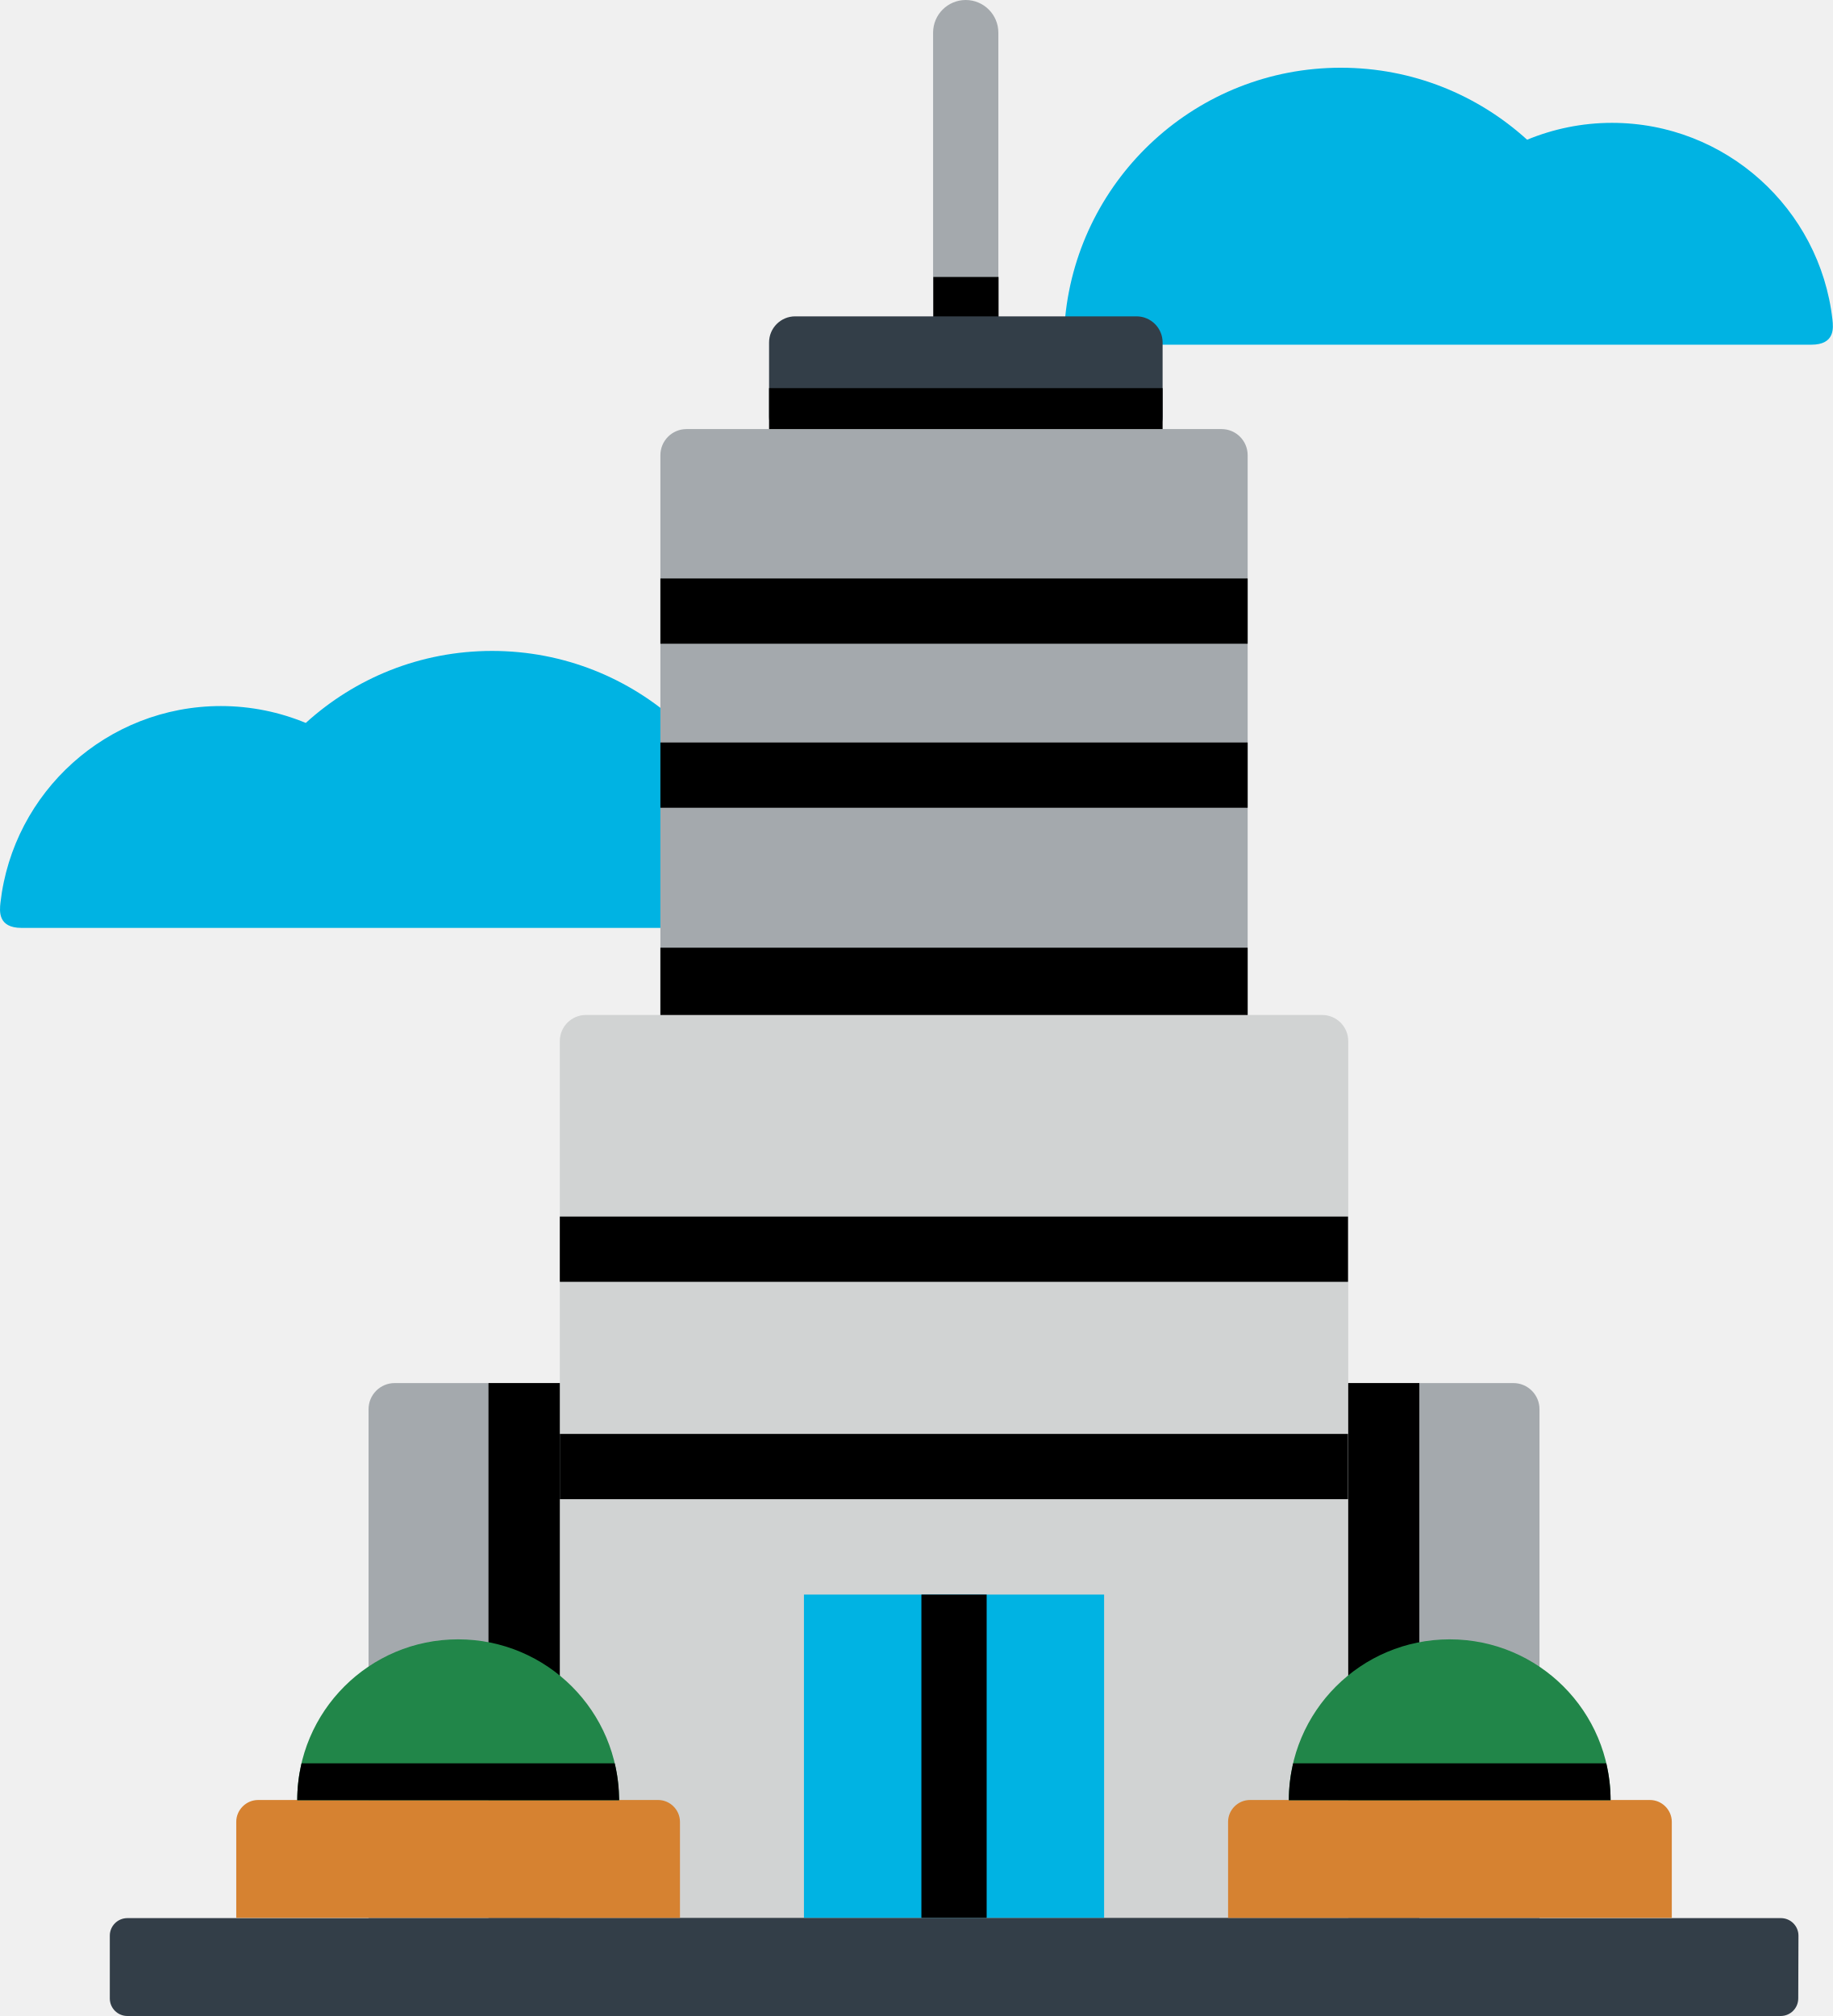
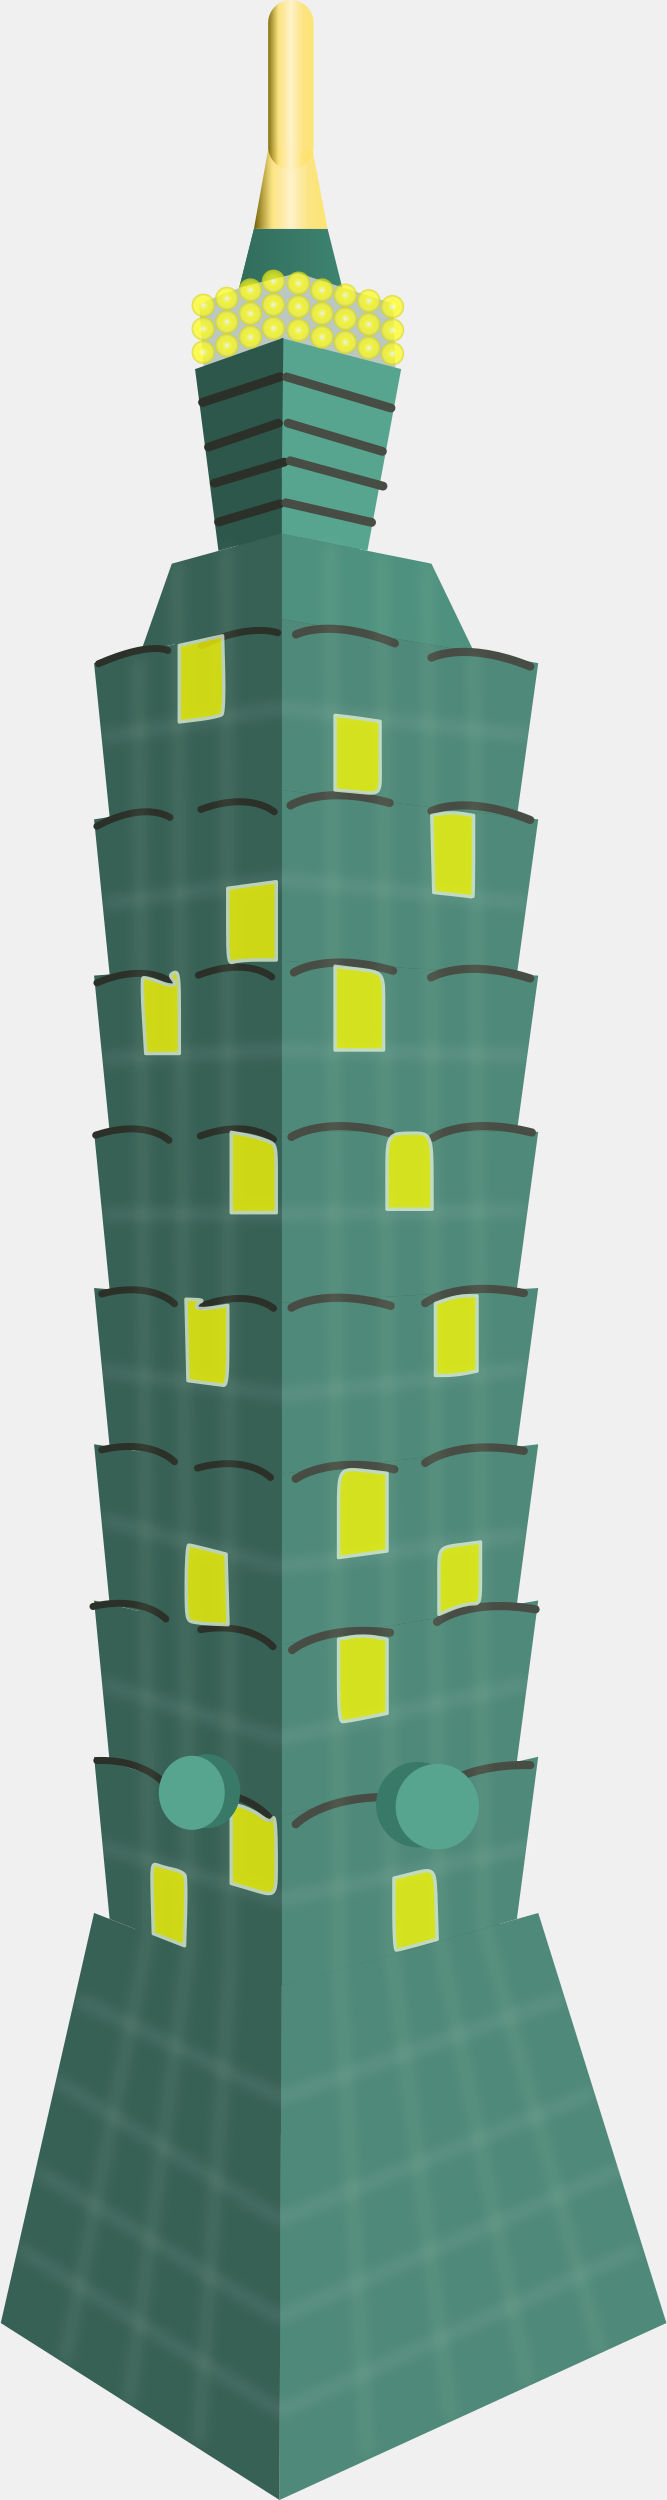
- <svg xmlns="http://www.w3.org/2000/svg" width="127.28" height="140" viewBox="0 0 162.919 179.2" class="prefix__icon">
-   <path d="M136.84 125.26c0-1.28-1.04-2.32-2.32-2.32H35.08c-1.28 0-2.32 1.04-2.32 2.32v47.26c0 1.28 1.04 2.32 2.32 2.32h99.44c1.28 0 2.32-1.04 2.32-2.32z" fill="#a4a9ad" />
-   <path d="M43.42 122.94h82.74v47.54H43.42z" />
-   <path d="M43.74 57.86c-6.38 0-12.18 2.42-16.56 6.4-2.32-.96-4.88-1.5-7.54-1.5-10.12 0-18.48 7.64-19.6 17.48-.08.74-.24 2.24 1.88 2.24h64.44c1.28 0 1.96-1.64 1.88-2.44-1.22-12.46-11.72-22.18-24.5-22.18zm75.44-51.84c6.38 0 12.18 2.42 16.56 6.4 2.32-.96 4.88-1.5 7.54-1.5 10.12 0 18.48 7.64 19.6 17.48.08.74.24 2.24-1.88 2.24H96.56c-1.28 0-1.96-1.64-1.88-2.44 1.24-12.46 11.74-22.18 24.5-22.18z" fill="#00b3e3" />
-   <path d="M85.84 34c-1.6 0-2.9-1.3-2.9-2.9V2.9c0-1.6 1.3-2.9 2.9-2.9 1.6 0 2.9 1.3 2.9 2.9v28.2c0 1.6-1.28 2.9-2.9 2.9z" fill="#a4a9ad" />
-   <path d="M82.96 24.62h5.8v6.46h-5.8z" />
-   <path d="M103.34 30.44c0-1.28-1.04-2.32-2.32-2.32H70.68c-1.28 0-2.32 1.04-2.32 2.32v6.6c0 1.28 1.04 2.32 2.32 2.32h30.34c1.28 0 2.32-1.04 2.32-2.32z" fill="#333e48" />
-   <path d="M68.36 34.5h34.98v4.84H68.36z" />
-   <path d="M110.9 40.46c0-1.28-1.04-2.32-2.32-2.32H61.02c-1.28 0-2.32 1.04-2.32 2.32v50.4c0 1.28 1.04 2.32 2.32 2.32h47.56c1.28 0 2.32-1.04 2.32-2.32z" fill="#a4a9ad" />
-   <path d="M58.7 84.24h52.2v8.96H58.7z" />
-   <path d="M119.84 170.48V92.54c0-1.28-1.04-2.32-2.32-2.32H52.08c-1.28 0-2.32 1.04-2.32 2.32v77.94z" fill="#d1d3d3" />
-   <path d="M71.46 141.74h26.68v28.74H71.46z" fill="#00b3e3" />
-   <path d="M81.9 141.74h5.8v28.74h-5.8z" />
-   <path d="M159.84 177.64c0 .86-.7 1.56-1.56 1.56H11.32c-.86 0-1.56-.7-1.56-1.56v-5.58c0-.86.7-1.56 1.56-1.56H158.3c.86 0 1.56.7 1.56 1.56z" fill="#333e48" />
-   <path d="M49.76 108.14h70.06v5.8H49.76zm0 19.32h70.06v5.8H49.76zM58.7 66h52.2v5.8H58.7zm0-14.58h52.2v5.8H58.7z" />
-   <path d="M60.44 170.48v-8.54c0-1.06-.88-1.94-1.94-1.94H22.94c-1.06 0-1.94.88-1.94 1.94v8.54z" fill="#d68231" />
-   <path d="M55.02 160.02c0-7.9-6.4-14.3-14.3-14.3s-14.3 6.4-14.3 14.3z" fill="#218649" />
-   <path d="M54.64 156.74H26.8c-.24 1.06-.38 2.14-.38 3.28h28.62c-.02-1.14-.14-2.22-.4-3.28z" />
-   <path d="M109.16 170.48v-8.54c0-1.06.88-1.94 1.94-1.94h35.56c1.06 0 1.94.88 1.94 1.94v8.54z" fill="#d68231" />
-   <path d="M114.56 160.02c0-7.9 6.4-14.3 14.3-14.3s14.3 6.4 14.3 14.3z" fill="#218649" />
-   <path d="M114.94 156.74h27.84c.24 1.06.38 2.14.38 3.28h-28.6c0-1.14.14-2.22.38-3.28z" />
+ <svg xmlns="http://www.w3.org/2000/svg" xmlns:xlink="http://www.w3.org/1999/xlink" id="svg6640" viewBox="0 0 56.584 212.274" version="1.1" width="60.356" height="226.425">
+   <defs id="defs6642">
+     <linearGradient id="linearGradient6153">
+       <stop style="stop-color:#326c5c;stop-opacity:1;" offset="0" id="stop6149" />
+       <stop style="stop-color:#326c5c;stop-opacity:0;" offset="1" id="stop6151" />
+     </linearGradient>
+     <filter id="filter10650" style="color-interpolation-filters:sRGB" x="-0.029" y="-0.009" width="1.058" height="1.018">
+       <feGaussianBlur id="feGaussianBlur10652" stdDeviation="2.149" />
+     </filter>
+     <linearGradient id="linearGradient4381">
+       <stop id="stop4383" style="stop-color:#ff01ff" offset="0" />
+       <stop id="stop4391" style="stop-color:#ffc3ff" offset=".445" />
+       <stop id="stop4385" style="stop-color:#ff00ff" offset="1" />
+     </linearGradient>
+     <linearGradient id="linearGradient5309">
+       <stop id="stop5311" style="stop-color:#705d00" offset="0" />
+       <stop id="stop5313" style="stop-color:#fde275;stop-opacity:.89" offset=".25" />
+       <stop id="stop5315" style="stop-color:#fff2cb" offset=".5" />
+       <stop id="stop5317" style="stop-color:#fde275;stop-opacity:.89" offset=".75" />
+       <stop id="stop5319" style="stop-color:#ffe35f;stop-opacity:.866" offset="1" />
+     </linearGradient>
+     <linearGradient id="linearGradient5130">
+       <stop id="stop5132" style="stop-color:#ffffff" offset="0" />
+       <stop id="stop5134" style="stop-color:#ffff4e" offset=".25" />
+       <stop id="stop5136" style="stop-color:#ffff00" offset=".5" />
+       <stop id="stop5138" style="stop-color:#fffc2a;stop-opacity:.89" offset=".75" />
+       <stop id="stop5140" style="stop-color:#d4d400" offset="1" />
+     </linearGradient>
+     <linearGradient id="linearGradient7360">
+       <stop id="stop7362" style="stop-color:#ff00ff" offset="0" />
+       <stop id="stop7364" style="stop-color:#ffc3ff" offset=".445" />
+       <stop id="stop7366" style="stop-color:#ff00ff" offset="1" />
+     </linearGradient>
+     <radialGradient id="radialGradient8806" xlink:href="#linearGradient5130" gradientUnits="userSpaceOnUse" cy="243.01" cx="787.26" r="6.771" gradientTransform="matrix(0.147085,0,0,0.147085,-11.4918,-385.0869)" />
+     <linearGradient id="linearGradient9367" y2="165.17" gradientUnits="userSpaceOnUse" x2="304.62" gradientTransform="matrix(0.25,0,0,0.25,37.5057,285.3394)" y1="165.17" x1="289.22">
+       <stop id="stop7960" style="stop-color:#ffff00" offset="0" />
+       <stop id="stop7962" style="stop-color:#ffff00;stop-opacity:0" offset="1" />
+     </linearGradient>
+     <linearGradient id="linearGradient9369" y2="131.81" xlink:href="#linearGradient5309" spreadMethod="repeat" gradientUnits="userSpaceOnUse" x2="612.41" gradientTransform="matrix(0.16394,0.00338375,-0.0051115,0.10853,14.0607,310.2539)" y1="132.59" x1="587.42" />
+     <linearGradient id="linearGradient9563" y2="200.1" xlink:href="#linearGradient5309" gradientUnits="userSpaceOnUse" x2="309.38" gradientTransform="matrix(0.25,0,0,0.25,37.5057,285.3394)" y1="200.1" x1="284.38" />
+     <linearGradient xlink:href="#linearGradient6153" id="linearGradient6155" x1="83.412" y1="88.725" x2="118.412" y2="88.725" gradientUnits="userSpaceOnUse" gradientTransform="matrix(0.25,0,0,0.25,86.4982,319.1794)" />
+     <radialGradient xlink:href="#linearGradient5130" id="radialGradient6279" gradientUnits="userSpaceOnUse" cx="787.26" cy="243.01" r="6.771" gradientTransform="matrix(0.147085,0,0,0.147085,-3.411797,-379.2244)" />
+     <radialGradient xlink:href="#linearGradient5130" id="radialGradient6281" gradientUnits="userSpaceOnUse" cx="787.26" cy="243.01" r="6.771" gradientTransform="matrix(0.147085,0,0,0.147085,-3.411797,-381.2169)" />
+     <radialGradient xlink:href="#linearGradient5130" id="radialGradient6283" gradientUnits="userSpaceOnUse" cx="787.26" cy="243.01" r="6.771" gradientTransform="matrix(0.147085,0,0,0.147085,-3.411797,-383.2094)" />
+     <radialGradient xlink:href="#linearGradient5130" id="radialGradient6285" gradientUnits="userSpaceOnUse" cx="787.26" cy="243.01" r="6.771" gradientTransform="matrix(0.147085,0,0,0.147085,-1.419297,-379.8069)" />
+     <radialGradient xlink:href="#linearGradient5130" id="radialGradient6287" gradientUnits="userSpaceOnUse" cx="787.26" cy="243.01" r="6.771" gradientTransform="matrix(0.147085,0,0,0.147085,-1.419297,-381.7994)" />
+     <radialGradient xlink:href="#linearGradient5130" id="radialGradient6289" gradientUnits="userSpaceOnUse" cx="787.26" cy="243.01" r="6.771" gradientTransform="matrix(0.147085,0,0,0.147085,-1.419297,-383.7919)" />
+     <radialGradient xlink:href="#linearGradient5130" id="radialGradient6291" gradientUnits="userSpaceOnUse" cx="787.26" cy="243.01" r="6.771" gradientTransform="matrix(0.147085,0,0,0.147085,0.573203,-380.2469)" />
+     <radialGradient xlink:href="#linearGradient5130" id="radialGradient6293" gradientUnits="userSpaceOnUse" cx="787.26" cy="243.01" r="6.771" gradientTransform="matrix(0.147085,0,0,0.147085,0.573203,-382.2394)" />
+     <radialGradient xlink:href="#linearGradient5130" id="radialGradient6295" gradientUnits="userSpaceOnUse" cx="787.26" cy="243.01" r="6.771" gradientTransform="matrix(0.147085,0,0,0.147085,0.573203,-384.2319)" />
+     <radialGradient xlink:href="#linearGradient5130" id="radialGradient6297" gradientUnits="userSpaceOnUse" cx="787.26" cy="243.01" r="6.771" gradientTransform="matrix(0.147085,0,0,0.147085,2.565703,-380.7244)" />
+     <radialGradient xlink:href="#linearGradient5130" id="radialGradient6299" gradientUnits="userSpaceOnUse" cx="787.26" cy="243.01" r="6.771" gradientTransform="matrix(0.147085,0,0,0.147085,2.565703,-382.7169)" />
+     <radialGradient xlink:href="#linearGradient5130" id="radialGradient6301" gradientUnits="userSpaceOnUse" cx="787.26" cy="243.01" r="6.771" gradientTransform="matrix(0.147085,0,0,0.147085,2.565703,-384.7094)" />
+     <radialGradient xlink:href="#linearGradient5130" id="radialGradient6303" gradientUnits="userSpaceOnUse" cx="787.26" cy="243.01" r="6.771" gradientTransform="matrix(0.147085,0,0,0.147085,4.565703,-381.2244)" />
+     <radialGradient xlink:href="#linearGradient5130" id="radialGradient6305" gradientUnits="userSpaceOnUse" cx="787.26" cy="243.01" r="6.771" gradientTransform="matrix(0.147085,0,0,0.147085,4.565703,-383.2169)" />
+     <radialGradient xlink:href="#linearGradient5130" id="radialGradient6307" gradientUnits="userSpaceOnUse" cx="787.26" cy="243.01" r="6.771" gradientTransform="matrix(0.147085,0,0,0.147085,4.565703,-385.2094)" />
+     <radialGradient xlink:href="#linearGradient5130" id="radialGradient6309" gradientUnits="userSpaceOnUse" cx="787.26" cy="243.01" r="6.771" gradientTransform="matrix(0.147085,0,0,0.147085,-5.534297,-379.0619)" />
+     <radialGradient xlink:href="#linearGradient5130" id="radialGradient6311" gradientUnits="userSpaceOnUse" cx="787.26" cy="243.01" r="6.771" gradientTransform="matrix(0.147085,0,0,0.147085,-5.534297,-381.0544)" />
+     <radialGradient xlink:href="#linearGradient5130" id="radialGradient6313" gradientUnits="userSpaceOnUse" cx="787.26" cy="243.01" r="6.771" gradientTransform="matrix(0.147085,0,0,0.147085,-5.534297,-383.0469)" />
+     <radialGradient xlink:href="#linearGradient5130" id="radialGradient6315" gradientUnits="userSpaceOnUse" cx="787.26" cy="243.01" r="6.771" gradientTransform="matrix(0.147085,0,0,0.147085,-7.491797,-379.8069)" />
+     <radialGradient xlink:href="#linearGradient5130" id="radialGradient6317" gradientUnits="userSpaceOnUse" cx="787.26" cy="243.01" r="6.771" gradientTransform="matrix(0.147085,0,0,0.147085,-7.491797,-381.7994)" />
+     <radialGradient xlink:href="#linearGradient5130" id="radialGradient6319" gradientUnits="userSpaceOnUse" cx="787.26" cy="243.01" r="6.771" gradientTransform="matrix(0.147085,0,0,0.147085,-7.491797,-383.7919)" />
+     <radialGradient xlink:href="#linearGradient5130" id="radialGradient6321" gradientUnits="userSpaceOnUse" cx="787.26" cy="243.01" r="6.771" gradientTransform="matrix(0.147085,0,0,0.147085,-9.491797,-380.5219)" />
+     <radialGradient xlink:href="#linearGradient5130" id="radialGradient6323" gradientUnits="userSpaceOnUse" cx="787.26" cy="243.01" r="6.771" gradientTransform="matrix(0.147085,0,0,0.147085,-9.491797,-382.5144)" />
+     <radialGradient xlink:href="#linearGradient5130" id="radialGradient6325" gradientUnits="userSpaceOnUse" cx="787.26" cy="243.01" r="6.771" gradientTransform="matrix(0.147085,0,0,0.147085,-9.491797,-384.5044)" />
+     <radialGradient xlink:href="#linearGradient5130" id="radialGradient6327" gradientUnits="userSpaceOnUse" cx="787.26" cy="243.01" r="6.771" gradientTransform="matrix(0.147085,0,0,0.147085,-11.4918,-381.1019)" />
+     <radialGradient xlink:href="#linearGradient5130" id="radialGradient6329" gradientUnits="userSpaceOnUse" cx="787.26" cy="243.01" r="6.771" gradientTransform="matrix(0.147085,0,0,0.147085,-11.4918,-383.0944)" />
+   </defs>
+   <g id="g6277" transform="translate(-87.03917,-319.4356)">
+     <g id="g6451">
+       <path style="fill:#386156;fill-opacity:1;stroke:none;stroke-width:0.234px;stroke-linecap:butt;stroke-linejoin:miter;stroke-opacity:1" d="m 111.632,358.837 -12.841,20.195 0.11,100.425 -1.756,21.951 33.146,-1.756 -1.098,-21.951 -0.659,-37.975 2.305,-34.902 -0.988,-8.78 0.659,-15.695 -6.036,-8.341 -8.561,-7.354 0.988,-10.427 z" id="path6137" />
+       <path id="path5428" d="m 108.601,338.861 -1.25,5 h 3.75 5 l -1.25,-5" style="fill:#3d8470;fill-opacity:1;stroke-width:0.25" />
+       <path style="fill:url(#linearGradient6155);fill-opacity:1;stroke-width:0.25" d="m 108.601,338.861 -1.25,5 h 3.75 5 l -1.25,-5" id="path6139" />
+       <path style="fill:#bac7c3;fill-opacity:1;stroke:none;stroke-width:0.234px;stroke-linecap:butt;stroke-linejoin:miter;stroke-opacity:1" d="m 107.571,343.8 -3.622,1.427 0.439,6.256 6.585,-2.085 9.658,2.085 -0.22,-6.256 -8.108,-2.615 z" id="path6135" />
+       <path id="path5356" d="m 114.851,338.861 -1.25,-6.598 -3.75,-0.392 -1.25,6.99" style="fill:url(#linearGradient9563);stroke-width:0.25" />
+       <path id="path3965" d="m 110.89,488.079 21.851,-6.218 10.882,34.82 -32.853,15.028 z" style="color:#000000;fill:#4f8979;fill-opacity:1;stroke-width:0.25" />
+       <path id="path3967" d="m 110.978,473.572 21.763,-4.974 -1.814,13.783 -19.95,5.7 z" style="color:#000000;fill:#4f8979;fill-opacity:1;stroke-width:0.25" />
+       <path id="path3215" style="color:#000000;fill:#4f8979;fill-opacity:1;stroke-width:0.25" d="m 110.978,459.062 21.763,-3.731 -1.814,13.68 -19.95,4.56 z" />
+       <path id="path3217" d="m 110.978,444.554 21.763,-2.487 -1.814,13.576 -19.95,3.42 z" style="color:#000000;fill:#4f8979;fill-opacity:1;stroke-width:0.25" />
+       <path id="path3103" style="color:#000000;fill:#4f8979;fill-opacity:1;stroke-width:0.25" d="m 110.978,430.047 21.763,-1.244 -1.814,13.472 -19.95,2.28 z" />
+       <path id="path3105" d="m 110.978,415.537 h 21.763 l -1.814,13.369 -19.95,1.14 z" style="color:#000000;fill:#4f8979;fill-opacity:1;stroke-width:0.25" />
+       <path id="path3093" style="color:#000000;fill:#4e917e;fill-opacity:1;stroke-width:0.25" d="m 110.978,364.757 12.695,2.539 3.627,7.513 -16.322,-2.798 z" />
+       <path id="path3095" d="m 110.87,348.124 10.232,2.65 -2.869,15.435 -7.254,-1.451 z" style="color:#000000;fill:#58a58f;fill-opacity:1;stroke-width:0.25" />
+       <path id="path3894" style="color:#000000;fill:#4f8979;fill-opacity:1;stroke-width:0.25" d="m 110.978,401.029 21.763,1.244 -1.814,13.265 h -19.95 z" />
+       <path id="path3986" d="m 110.978,386.519 21.763,2.487 -1.814,13.162 -19.95,-1.14 z" style="color:#000000;fill:#4f8979;fill-opacity:1;stroke-width:0.25" />
+       <path id="path3988" style="color:#000000;fill:#4f8979;fill-opacity:1;stroke-width:0.25" d="m 110.978,372.012 21.763,3.731 -1.814,13.058 -19.95,-2.28 z" />
+       <path id="path3068" style="color:#000000;fill:#386156;fill-opacity:1;stroke-width:0.25" d="m 110.934,488.082 -15.908,-6.22 -7.922,34.822 23.666,15.025 z" />
+       <path id="path3070" style="color:#000000;fill:#386156;fill-opacity:1;stroke-width:0.25" d="m 110.87,473.572 -15.844,-4.974 1.32,13.783 14.524,5.7 z" />
+       <path id="path3072" d="m 110.87,459.064 -15.844,-3.731 1.32,13.68 14.524,4.56 z" style="color:#000000;fill:#386156;fill-opacity:1;stroke-width:0.25" />
+       <path id="path3074" style="color:#000000;fill:#386156;fill-opacity:1;stroke-width:0.25" d="m 110.87,444.554 -15.844,-2.487 1.32,13.576 14.524,3.42 z" />
+       <path id="path3076" d="m 110.87,430.047 -15.844,-1.244 1.32,13.472 14.524,2.28 z" style="color:#000000;fill:#386156;fill-opacity:1;stroke-width:0.25" />
+       <path id="path3078" style="color:#000000;fill:#386156;fill-opacity:1;stroke-width:0.25" d="M 110.87,415.537 H 95.025 l 1.32,13.369 14.524,1.14 z" />
+       <path id="path3080" d="m 110.87,364.757 -9.242,2.539 -2.641,7.513 11.883,-2.798 z" style="color:#000000;fill:#386156;fill-opacity:1;stroke-width:0.25" />
+       <path id="path3082" style="color:#000000;fill:#2d574b;fill-opacity:1;stroke-width:0.25" d="m 111.101,348.117 -7.5,2.658 1.987,15.434 5.328,-1.464 z" />
+       <path id="path3086" d="m 110.87,401.029 -15.844,1.244 1.32,13.265 h 14.524 z" style="color:#000000;fill:#386156;fill-opacity:1;stroke-width:0.25" />
+       <path id="path3088" style="color:#000000;fill:#386156;fill-opacity:1;stroke-width:0.25" d="m 110.87,386.519 -15.844,2.487 1.32,13.162 14.524,-1.14 z" />
+       <path id="path3090" d="m 110.87,372.012 -15.844,3.731 1.32,13.058 14.524,-2.28 z" style="color:#000000;fill:#386156;fill-opacity:1;stroke-width:0.25" />
+       <path id="path4379" style="fill:none;stroke:#474d44;stroke-width:0.697;stroke-linecap:round;stroke-linejoin:round;stroke-opacity:1" d="m 112.156,474.329 c 0,0 2.256,-2.436 8.146,-2.301" />
+       <path id="path4393" d="m 123.926,471.612 c 0,0 2.256,-2.436 8.146,-2.301" style="fill:none;stroke:#474d44;stroke-width:0.697;stroke-linecap:round;stroke-linejoin:round;stroke-opacity:1" />
+       <path id="path4397" style="fill:none;stroke:#474d44;stroke-width:0.697;stroke-linecap:round;stroke-linejoin:round;stroke-opacity:1" d="m 124.153,457.152 c 0,0 2.538,-2.079 8.356,-1.069" />
+       <path id="path4401" d="m 111.848,459.539 c 0,0 2.452,-2.199 8.305,-1.472" style="fill:none;stroke:#474d44;stroke-width:0.697;stroke-linecap:round;stroke-linejoin:round;stroke-opacity:1" />
+       <path id="path4405" style="fill:none;stroke:#474d44;stroke-width:0.697;stroke-linecap:round;stroke-linejoin:round;stroke-opacity:1" d="m 112.143,445.002 c 0,0 2.591,-1.999 8.38,-0.808" />
+       <path id="path4409" d="m 123.151,443.652 c 0,0 2.547,-2.065 8.361,-1.023" style="fill:none;stroke:#474d44;stroke-width:0.697;stroke-linecap:round;stroke-linejoin:round;stroke-opacity:1" />
+       <path id="path4413" style="fill:none;stroke:#474d44;stroke-width:0.697;stroke-linecap:round;stroke-linejoin:round;stroke-opacity:1" d="m 123.143,430.084 c 0,0 2.583,-2.012 8.377,-0.85" />
+       <path id="path4417" d="m 111.793,430.469 c 0,0 2.714,-1.794 8.412,-0.159" style="fill:none;stroke:#474d44;stroke-width:0.697;stroke-linecap:round;stroke-linejoin:round;stroke-opacity:1" />
+       <path id="path4421" style="fill:none;stroke:#474d44;stroke-width:0.697;stroke-linecap:round;stroke-linejoin:round;stroke-opacity:1" d="m 111.796,415.969 c 0,0 2.688,-1.84 8.408,-0.303" />
+       <path id="path4425" d="m 123.796,416.037 c 0,0 2.663,-1.883 8.403,-0.439" style="fill:none;stroke:#474d44;stroke-width:0.697;stroke-linecap:round;stroke-linejoin:round;stroke-opacity:1" />
+       <path id="path4429" style="fill:none;stroke:#474d44;stroke-width:0.697;stroke-linecap:round;stroke-linejoin:round;stroke-opacity:1" d="m 123.643,402.432 c 0,0 2.756,-1.715 8.412,0.084" />
+       <path id="path4433" d="m 111.998,402.004 c 0,0 2.717,-1.789 8.412,-0.144" style="fill:none;stroke:#474d44;stroke-width:0.697;stroke-linecap:round;stroke-linejoin:round;stroke-opacity:1" />
+       <path id="path4437" style="fill:none;stroke:#474d44;stroke-width:0.697;stroke-linecap:round;stroke-linejoin:round;stroke-opacity:1" d="m 111.708,387.827 c 0,0 2.682,-1.81 8.412,-0.212" />
+       <path id="path4441" d="m 123.676,388.304 c 0,0 2.864,-1.489 8.384,0.759" style="fill:none;stroke:#474d44;stroke-width:0.697;stroke-linecap:round;stroke-linejoin:round;stroke-opacity:1" />
+       <path id="path7612" d="m 109.994,473.879 c 0,0 -1.669,-2.409 -6.025,-2.274" style="fill:none;stroke:#2b3129;stroke-width:0.596;stroke-linecap:round;stroke-linejoin:round;stroke-opacity:1" />
+       <path id="path7614" style="fill:none;stroke:#2b3129;stroke-width:0.596;stroke-linecap:round;stroke-linejoin:round;stroke-opacity:1" d="m 101.287,471.194 c 0,0 -1.669,-2.409 -6.025,-2.274" />
+       <path id="path7616" d="m 101.119,456.899 c 0,0 -1.877,-2.055 -6.181,-1.057" style="fill:none;stroke:#2b3129;stroke-width:0.596;stroke-linecap:round;stroke-linejoin:round;stroke-opacity:1" />
+       <path id="path7618" style="fill:none;stroke:#2b3129;stroke-width:0.596;stroke-linecap:round;stroke-linejoin:round;stroke-opacity:1" d="m 110.222,459.259 c 0,0 -1.813,-2.174 -6.143,-1.455" />
+       <path id="path7620" d="m 110.003,444.887 c 0,0 -1.917,-1.976 -6.199,-0.799" style="fill:none;stroke:#2b3129;stroke-width:0.596;stroke-linecap:round;stroke-linejoin:round;stroke-opacity:1" />
+       <path id="path7622" style="fill:none;stroke:#2b3129;stroke-width:0.596;stroke-linecap:round;stroke-linejoin:round;stroke-opacity:1" d="m 101.861,443.554 c 0,0 -1.884,-2.041 -6.184,-1.012" />
+       <path id="path7624" d="m 101.867,430.144 c 0,0 -1.911,-1.988 -6.196,-0.84" style="fill:none;stroke:#2b3129;stroke-width:0.596;stroke-linecap:round;stroke-linejoin:round;stroke-opacity:1" />
+       <path id="path7626" style="fill:none;stroke:#2b3129;stroke-width:0.596;stroke-linecap:round;stroke-linejoin:round;stroke-opacity:1" d="m 110.261,430.522 c 0,0 -2.008,-1.773 -6.222,-0.157" />
+       <path id="path7628" d="m 110.26,416.189 c 0,0 -1.988,-1.819 -6.22,-0.3" style="fill:none;stroke:#2b3129;stroke-width:0.596;stroke-linecap:round;stroke-linejoin:round;stroke-opacity:1" />
+       <path id="path7630" style="fill:none;stroke:#2b3129;stroke-width:0.596;stroke-linecap:round;stroke-linejoin:round;stroke-opacity:1" d="m 101.383,416.257 c 0,0 -1.97,-1.862 -6.216,-0.434" />
+       <path id="path7632" d="m 101.496,402.807 c 0,0 -2.039,-1.695 -6.223,0.083" style="fill:none;stroke:#2b3129;stroke-width:0.596;stroke-linecap:round;stroke-linejoin:round;stroke-opacity:1" />
+       <path id="path7634" style="fill:none;stroke:#2b3129;stroke-width:0.596;stroke-linecap:round;stroke-linejoin:round;stroke-opacity:1" d="m 110.111,402.384 c 0,0 -2.01,-1.768 -6.223,-0.142" />
+       <path id="path7636" d="m 110.324,388.369 c 0,0 -1.984,-1.789 -6.223,-0.21" style="fill:none;stroke:#2b3129;stroke-width:0.596;stroke-linecap:round;stroke-linejoin:round;stroke-opacity:1" />
+       <path id="path7638" style="fill:none;stroke:#2b3129;stroke-width:0.596;stroke-linecap:round;stroke-linejoin:round;stroke-opacity:1" d="m 101.472,388.842 c 0,0 -2.119,-1.472 -6.202,0.751" />
+       <path id="path5657" d="m 101.29,374.669 c 0,0 -1.439,-0.809 -5.88,1.121" style="fill:none;stroke:#2b3129;stroke-width:0.596;stroke-linecap:round;stroke-linejoin:round;stroke-opacity:1" />
+       <path id="path5663" style="fill:none;stroke:#2b3129;stroke-width:0.596;stroke-linecap:round;stroke-linejoin:round;stroke-opacity:1" d="m 110.623,373.162 c 0,0 -2.432,-0.889 -6.492,1.104" />
+       <path id="path5667" style="fill:none;stroke:#474d44;stroke-width:0.697;stroke-linecap:round;stroke-linejoin:round;stroke-opacity:1" d="m 123.676,375.273 c 0,0 2.864,-1.489 8.384,0.759" />
+       <path id="path5671" d="m 112.176,373.304 c 0,0 2.864,-1.489 8.384,0.759" style="fill:none;stroke:#474d44;stroke-width:0.697;stroke-linecap:round;stroke-linejoin:round;stroke-opacity:1" />
+       <path id="path7760" style="fill:none;fill-opacity:1;stroke:#e5ffd5;stroke-width:0.3;filter:url(#filter10650)" d="m 114.46,186.43 0.535,87.785 2.406,395.1 9.527,165.97 m 4.886,-646.06 3.234,474.21 20.348,159.62 m -8.074,-630.74 3.902,466.7 30.289,152.29 m -18.461,-588.81 3.326,431.91 39.935,146.09 m -157.16,-575.9 3.531,432.95 -28.455,145.45 m 38.16,-611.22 3.824,471.06 -20.267,154.29 m 33.209,-630.25 1.178,482.73 -10.662,160.93" transform="matrix(0.25,0,0,0.25,86.4982,319.1794)" />
+       <path id="path7774" style="fill:none;stroke:#ffffff;stroke-width:0.3;filter:url(#filter10650)" d="m 36.142,251.56 61.489,-10.127 85.27,9.584 m -145.58,56.969 60.313,-8.319 85.27,8.319 m -146.49,52.626 60.313,-2.984 86.174,1.808 m -146.76,54.074 60.945,-0.272 84.638,-0.993 m -145.86,54.163 62.937,8.319 82.287,-8.951 m -144.41,51.09 60.402,16.366 83.462,-11.031 m -144.41,50.547 60.945,18.718 84.638,-18.718 m -146.76,54.978 62.665,18.446 85.27,-17.903 m -154.6,51.62 69.414,33.52 96.479,-34.11 m -173.83,27.94 76.767,47.64 106.76,-43.23 m -189.41,26.47 82.358,50 117.65,-51.18 m -206.18,27.66 89.118,55.29 121.47,-55.01" transform="matrix(0.25,0,0,0.25,86.4982,319.1794)" />
+       <path id="path10588" style="color:#000000;opacity:0.75;fill:#ffff00;stroke:#e3f4d7;stroke-width:0.294;stroke-linecap:round;stroke-linejoin:round;stroke-dashoffset:15" d="m 101.383,484.134 -1.323,-0.517 -0.084,-3.011 c -0.078,-2.789 -0.045,-2.996 0.441,-2.808 0.289,0.112 0.9,0.279 1.359,0.371 0.458,0.092 0.893,0.324 0.967,0.515 0.073,0.191 0.095,1.611 0.048,3.157 l -0.085,2.81 -1.323,-0.517 z" />
+       <path id="path10590" style="color:#000000;opacity:0.75;fill:#ffff00;stroke:#e3f4d7;stroke-width:0.294;stroke-linecap:round;stroke-linejoin:round;stroke-dashoffset:15" d="m 108.217,479.809 -1.543,-0.455 v -3.374 -3.374 l 0.808,0.193 c 0.445,0.106 1.188,0.467 1.651,0.801 0.688,0.496 0.89,0.534 1.098,0.207 0.152,-0.24 0.256,0.99 0.259,3.052 0.005,3.85 0.148,3.665 -2.274,2.951 z" />
+       <path id="path10592" style="color:#000000;opacity:0.75;fill:#ffff00;stroke:#e3f4d7;stroke-width:0.294;stroke-linecap:round;stroke-linejoin:round;stroke-dashoffset:15" d="m 120.488,481.964 v -3.051 l 1.306,-0.329 c 2.252,-0.567 2.172,-0.658 2.275,2.593 l 0.093,2.922 -1.636,0.458 c -0.9,0.252 -1.726,0.458 -1.837,0.458 -0.111,0 -0.201,-1.373 -0.201,-3.051 z" />
+       <path id="path10594" style="color:#000000;opacity:0.75;fill:#ffff00;stroke:#e3f4d7;stroke-width:0.294;stroke-linecap:round;stroke-linejoin:round;stroke-dashoffset:15" d="m 115.786,462.122 v -3.494 l 1.029,-0.193 c 0.566,-0.106 1.492,-0.106 2.058,0 l 1.029,0.193 v 3.142 3.142 l -1.708,0.353 c -0.939,0.194 -1.865,0.353 -2.058,0.353 -0.251,0 -0.35,-0.989 -0.35,-3.494 z" />
+       <path id="path10596" style="color:#000000;opacity:0.75;fill:#ffff00;stroke:#e3f4d7;stroke-width:0.294;stroke-linecap:round;stroke-linejoin:round;stroke-dashoffset:15" d="m 103.514,457.177 c -0.638,-0.123 -0.661,-0.242 -0.661,-3.34 0,-1.767 0.099,-3.21 0.22,-3.207 0.121,0.003 0.882,0.177 1.69,0.386 l 1.47,0.38 0.084,2.994 0.084,2.994 -1.113,-0.04 c -0.612,-0.022 -1.41,-0.097 -1.774,-0.167 z" />
+       <path id="path10598" style="color:#000000;opacity:0.75;fill:#ffff00;stroke:#e3f4d7;stroke-width:0.294;stroke-linecap:round;stroke-linejoin:round;stroke-dashoffset:15" d="m 124.311,453.719 c 0,-3.11 -0.193,-2.855 2.425,-3.205 l 1.102,-0.148 v 2.627 c 0,2.57 -0.015,2.627 -0.699,2.627 -0.384,0 -1.178,0.2 -1.764,0.445 l -1.065,0.445 v -2.791 z" />
+       <path id="path10600" style="color:#000000;opacity:0.75;fill:#ffff00;stroke:#e3f4d7;stroke-width:0.294;stroke-linecap:round;stroke-linejoin:round;stroke-dashoffset:15" d="m 115.786,448.099 c 0,-4.109 -0.035,-4.056 2.522,-3.755 l 1.593,0.187 v 3.299 3.299 l -2.058,0.279 -2.058,0.279 v -3.586 z" />
+       <path id="path10602" style="color:#000000;opacity:0.75;fill:#ffff00;stroke:#e3f4d7;stroke-width:0.294;stroke-linecap:round;stroke-linejoin:round;stroke-dashoffset:15" d="m 104.323,436.839 -1.323,-0.176 -0.083,-3.454 -0.083,-3.454 0.818,0.023 c 0.45,0.013 0.652,0.09 0.45,0.171 -0.202,0.082 -0.367,0.278 -0.367,0.436 0,0.174 0.522,0.209 1.323,0.089 l 1.323,-0.198 v 3.414 c 0,2.558 -0.092,3.403 -0.367,3.369 -0.202,-0.024 -0.963,-0.123 -1.69,-0.22 z" />
+       <path id="path10608" style="color:#000000;opacity:0.75;fill:#ffff00;stroke:#e3f4d7;stroke-width:0.294;stroke-linecap:round;stroke-linejoin:round;stroke-dashoffset:15" d="m 119.901,419.059 c 0,-3.411 -0.007,-3.401 2.391,-3.41 1.31,-0.005 1.421,0.299 1.427,3.891 l 0.004,2.572 h -1.911 -1.911 v -3.052 z" />
+       <path id="path10610" style="color:#000000;opacity:0.75;fill:#ffff00;stroke:#e3f4d7;stroke-width:0.294;stroke-linecap:round;stroke-linejoin:round;stroke-dashoffset:15" d="m 106.674,418.992 v -3.413 l 1.102,0.192 c 0.606,0.105 1.466,0.335 1.911,0.509 0.806,0.317 0.808,0.327 0.808,3.221 v 2.904 h -1.911 -1.911 v -3.413 z" />
+       <path id="path10612" style="color:#000000;opacity:0.75;fill:#ffff00;stroke:#e3f4d7;stroke-width:0.294;stroke-linecap:round;stroke-linejoin:round;stroke-dashoffset:15" d="m 115.493,405.037 v -3.555 l 1.543,0.196 c 2.752,0.349 2.572,0.09 2.572,3.7 v 3.213 h -2.058 -2.058 v -3.555 z" />
+       <path id="path10616" style="color:#000000;opacity:0.75;fill:#ffff00;stroke:#e3f4d7;stroke-width:0.294;stroke-linecap:round;stroke-linejoin:round;stroke-dashoffset:15" d="m 99.223,405.749 c -0.106,-1.724 -0.127,-3.2 -0.048,-3.279 0.079,-0.079 0.666,0.061 1.305,0.312 1.213,0.476 1.696,0.383 1.187,-0.229 -0.211,-0.254 -0.167,-0.411 0.15,-0.532 0.387,-0.148 0.448,0.313 0.448,3.346 v 3.518 h -1.425 -1.425 l -0.192,-3.135 z" />
+       <path id="path10618" style="color:#000000;opacity:0.75;fill:#ffff00;stroke:#e3f4d7;stroke-width:0.294;stroke-linecap:round;stroke-linejoin:round;stroke-dashoffset:15" d="m 106.38,398.082 v -3.224 l 2.058,-0.279 2.058,-0.279 v 3.324 3.324 h -1.593 c -0.876,0 -1.802,0.08 -2.058,0.178 -0.407,0.156 -0.465,-0.226 -0.465,-3.045 z" />
+       <path id="path10622" style="color:#000000;opacity:0.75;fill:#ffff00;stroke:#e3f4d7;stroke-width:0.294;stroke-linecap:round;stroke-linejoin:round;stroke-dashoffset:15" d="m 125.486,395.389 -1.617,-0.173 -0.083,-3.271 -0.083,-3.271 0.807,-0.154 c 0.444,-0.085 1.242,-0.084 1.773,0.002 l 0.966,0.157 v 3.489 c 0,1.919 -0.033,3.467 -0.073,3.441 -0.04,-0.026 -0.801,-0.126 -1.69,-0.22 z" />
+       <path id="path10624" style="color:#000000;opacity:0.75;fill:#ffff00;stroke:#e3f4d7;stroke-width:0.294;stroke-linecap:round;stroke-linejoin:round;stroke-dashoffset:15" d="m 116.741,386.624 -1.249,-0.113 v -3.166 -3.166 l 0.955,0.109 c 0.525,0.06 1.385,0.175 1.911,0.256 l 0.955,0.147 v 3.073 c 0,3.461 0.309,3.117 -2.572,2.858 z" />
+       <path id="path10642" style="color:#000000;opacity:0.75;fill:#ffff00;stroke:#e3f4d7;stroke-width:0.294;stroke-linecap:round;stroke-linejoin:round;stroke-dashoffset:15" d="m 102.265,377.487 v -3.247 l 1.837,-0.409 1.837,-0.409 0.084,3.229 c 0.046,1.776 -0.02,3.329 -0.147,3.45 -0.127,0.121 -0.991,0.313 -1.921,0.426 l -1.69,0.206 v -3.247 z" />
+       <path id="path10644" style="color:#000000;opacity:0.75;fill:#ffff00;stroke:#e3f4d7;stroke-width:0.294;stroke-linecap:round;stroke-linejoin:round;stroke-dashoffset:15" d="m 124.016,433.164 v -3.058 l 0.926,-0.323 c 0.509,-0.177 1.303,-0.323 1.764,-0.323 h 0.838 v 3.196 3.196 l -0.919,0.184 c -0.505,0.101 -1.299,0.184 -1.764,0.184 h -0.845 v -3.058 z" />
+       <path id="path4076" d="m 104.257,353.594 6.543,-2.153" style="fill:none;stroke:#2b3129;stroke-width:0.75;stroke-linecap:round;stroke-linejoin:round;stroke-opacity:1" />
+       <path id="path4862" style="fill:none;stroke:#2b3129;stroke-width:0.75;stroke-linecap:round;stroke-linejoin:round;stroke-opacity:1" d="m 104.257,353.594 6.543,-2.153" />
+       <path id="path4878" d="m 105.232,360.462 5.934,-1.788" style="fill:none;stroke:#2b3129;stroke-width:0.75;stroke-linecap:round;stroke-linejoin:round;stroke-opacity:1" />
+       <path id="path4880" style="fill:none;stroke:#2b3129;stroke-width:0.75;stroke-linecap:round;stroke-linejoin:round;stroke-opacity:1" d="m 104.745,357.397 5.934,-2.031" />
+       <path id="path4884" d="m 105.597,363.757 5.204,-1.544" style="fill:none;stroke:#2b3129;stroke-width:0.75;stroke-linecap:round;stroke-linejoin:round;stroke-opacity:1" />
+       <path id="path4904" d="m 120.236,354.082 -8.857,-2.64" style="fill:none;stroke:#474d44;stroke-width:0.75;stroke-linecap:round;stroke-linejoin:round;stroke-opacity:1" />
+       <path id="path4906" style="fill:none;stroke:#474d44;stroke-width:0.75;stroke-linecap:round;stroke-linejoin:round;stroke-opacity:1" d="m 119.556,360.712 -7.883,-2.153" />
+       <path id="path4908" d="m 119.506,357.762 -8.005,-2.397" style="fill:none;stroke:#474d44;stroke-width:0.75;stroke-linecap:round;stroke-linejoin:round;stroke-opacity:1" />
+       <path id="path4910" style="fill:none;stroke:#474d44;stroke-width:0.75;stroke-linecap:round;stroke-linejoin:round;stroke-opacity:1" d="m 118.588,363.792 -7.274,-1.667" />
+       <circle id="use4984" style="color:#000000;opacity:0.75;fill:url(#radialGradient6279);fill-rule:evenodd;stroke-width:0.147" transform="scale(1,-1)" cx="112.382" cy="-343.481" r="0.996" />
+       <circle id="use4986" style="color:#000000;opacity:0.75;fill:url(#radialGradient6281);fill-rule:evenodd;stroke-width:0.147" transform="scale(1,-1)" cx="112.382" cy="-345.474" r="0.996" />
+       <circle id="use4988" style="color:#000000;opacity:0.75;fill:url(#radialGradient6283);fill-rule:evenodd;stroke-width:0.147" transform="scale(1,-1)" cx="112.382" cy="-347.466" r="0.996" />
+       <circle id="use4990" style="color:#000000;opacity:0.75;fill:url(#radialGradient6285);fill-rule:evenodd;stroke-width:0.147" transform="scale(1,-1)" cx="114.374" cy="-344.064" r="0.996" />
+       <circle id="use4992" style="color:#000000;opacity:0.75;fill:url(#radialGradient6287);fill-rule:evenodd;stroke-width:0.147" transform="scale(1,-1)" cx="114.374" cy="-346.056" r="0.996" />
+       <circle id="use4994" style="color:#000000;opacity:0.75;fill:url(#radialGradient6289);fill-rule:evenodd;stroke-width:0.147" transform="scale(1,-1)" cx="114.374" cy="-348.049" r="0.996" />
+       <circle id="use4996" style="color:#000000;opacity:0.75;fill:url(#radialGradient6291);fill-rule:evenodd;stroke-width:0.147" transform="scale(1,-1)" cx="116.367" cy="-344.504" r="0.996" />
+       <circle id="use4998" style="color:#000000;opacity:0.75;fill:url(#radialGradient6293);fill-rule:evenodd;stroke-width:0.147" transform="scale(1,-1)" cx="116.367" cy="-346.496" r="0.996" />
+       <circle id="use5000" style="color:#000000;opacity:0.75;fill:url(#radialGradient6295);fill-rule:evenodd;stroke-width:0.147" transform="scale(1,-1)" cx="116.367" cy="-348.489" r="0.996" />
+       <circle id="use5002" style="color:#000000;opacity:0.75;fill:url(#radialGradient6297);fill-rule:evenodd;stroke-width:0.147" transform="scale(1,-1)" cx="118.359" cy="-344.981" r="0.996" />
+       <circle id="use5004" style="color:#000000;opacity:0.75;fill:url(#radialGradient6299);fill-rule:evenodd;stroke-width:0.147" transform="scale(1,-1)" cx="118.359" cy="-346.974" r="0.996" />
+       <circle id="use5006" style="color:#000000;opacity:0.75;fill:url(#radialGradient6301);fill-rule:evenodd;stroke-width:0.147" transform="scale(1,-1)" cx="118.359" cy="-348.966" r="0.996" />
+       <circle id="path5295" style="color:#000000;opacity:0.75;fill:url(#radialGradient6303);fill-rule:evenodd;stroke-width:0.147" transform="scale(1,-1)" cx="120.359" cy="-345.481" r="0.996" />
+       <circle id="path5297" style="color:#000000;opacity:0.75;fill:url(#radialGradient6305);fill-rule:evenodd;stroke-width:0.147" transform="scale(1,-1)" cx="120.359" cy="-347.474" r="0.996" />
+       <circle id="path5299" style="color:#000000;opacity:0.75;fill:url(#radialGradient6307);fill-rule:evenodd;stroke-width:0.147" transform="scale(1,-1)" cx="120.359" cy="-349.466" r="0.996" />
+       <circle id="path5307" style="color:#000000;opacity:0.75;fill:url(#radialGradient6309);fill-rule:evenodd;stroke-width:0.147" transform="scale(1,-1)" cx="110.259" cy="-343.319" r="0.996" />
+       <circle id="path5309" style="color:#000000;opacity:0.75;fill:url(#radialGradient6311);fill-rule:evenodd;stroke-width:0.147" transform="scale(1,-1)" cx="110.259" cy="-345.311" r="0.996" />
+       <circle id="path5311" style="color:#000000;opacity:0.75;fill:url(#radialGradient6313);fill-rule:evenodd;stroke-width:0.147" transform="scale(1,-1)" cx="110.259" cy="-347.304" r="0.996" />
+       <circle id="path5319" style="color:#000000;opacity:0.75;fill:url(#radialGradient6315);fill-rule:evenodd;stroke-width:0.147" transform="scale(1,-1)" cx="108.302" cy="-344.064" r="0.996" />
+       <circle id="path5321" style="color:#000000;opacity:0.75;fill:url(#radialGradient6317);fill-rule:evenodd;stroke-width:0.147" transform="scale(1,-1)" cx="108.302" cy="-346.056" r="0.996" />
+       <circle id="path5323" style="color:#000000;opacity:0.75;fill:url(#radialGradient6319);fill-rule:evenodd;stroke-width:0.147" transform="scale(1,-1)" cx="108.302" cy="-348.049" r="0.996" />
+       <circle id="path5332" style="color:#000000;opacity:0.75;fill:url(#radialGradient6321);fill-rule:evenodd;stroke-width:0.147" transform="scale(1,-1)" cx="106.302" cy="-344.779" r="0.996" />
+       <circle id="path5334" style="color:#000000;opacity:0.75;fill:url(#radialGradient6323);fill-rule:evenodd;stroke-width:0.147" transform="scale(1,-1)" cx="106.302" cy="-346.771" r="0.996" />
+       <circle id="path5336" style="color:#000000;opacity:0.75;fill:url(#radialGradient6325);fill-rule:evenodd;stroke-width:0.147" transform="scale(1,-1)" cx="106.302" cy="-348.761" r="0.996" />
+       <circle id="path5344" style="color:#000000;opacity:0.75;fill:url(#radialGradient6327);fill-rule:evenodd;stroke-width:0.147" transform="scale(1,-1)" cx="104.302" cy="-345.359" r="0.996" />
+       <circle id="path5346" style="color:#000000;opacity:0.75;fill:url(#radialGradient6329);fill-rule:evenodd;stroke-width:0.147" transform="scale(1,-1)" cx="104.302" cy="-347.351" r="0.996" />
+       <circle id="path5348" style="color:#000000;opacity:0.75;fill:url(#radialGradient8806);fill-rule:evenodd;stroke-width:0.147" transform="scale(1,-1)" cx="104.302" cy="-349.344" r="0.996" />
+       <path id="path5358" d="M 111.736,331.902 V 321.361" style="fill:url(#linearGradient9367);stroke:url(#linearGradient9369);stroke-width:3.85;stroke-linecap:round;stroke-linejoin:round" />
+       <ellipse style="opacity:1;fill:#387967;fill-opacity:1;stroke:none;stroke-width:2.657;stroke-linecap:round;stroke-linejoin:bevel;stroke-miterlimit:4;stroke-dasharray:none;stroke-dashoffset:1.212;stroke-opacity:1;paint-order:stroke fill markers" id="path6125" cx="122.511" cy="472.671" rx="3.54" ry="3.634" />
+       <ellipse ry="3.634" rx="3.54" cy="472.837" cx="124.173" id="ellipse6129" style="opacity:1;fill:#58a58f;fill-opacity:1;stroke:none;stroke-width:2.657;stroke-linecap:round;stroke-linejoin:bevel;stroke-miterlimit:4;stroke-dasharray:none;stroke-dashoffset:1.212;stroke-opacity:1;paint-order:stroke fill markers" />
+       <ellipse ry="3.146" rx="2.799" cy="471.519" cx="-104.639" id="ellipse6131" style="opacity:1;fill:#387967;fill-opacity:1;stroke:none;stroke-width:2.199;stroke-linecap:round;stroke-linejoin:bevel;stroke-miterlimit:4;stroke-dasharray:none;stroke-dashoffset:1.212;stroke-opacity:1;paint-order:stroke fill markers" transform="scale(-1,1)" />
+       <ellipse style="opacity:1;fill:#58a58f;fill-opacity:1;stroke:none;stroke-width:2.199;stroke-linecap:round;stroke-linejoin:bevel;stroke-miterlimit:4;stroke-dasharray:none;stroke-dashoffset:1.212;stroke-opacity:1;paint-order:stroke fill markers" id="ellipse6133" cx="-103.324" cy="471.663" rx="2.799" ry="3.146" transform="scale(-1,1)" />
+     </g>
+   </g>
</svg>
